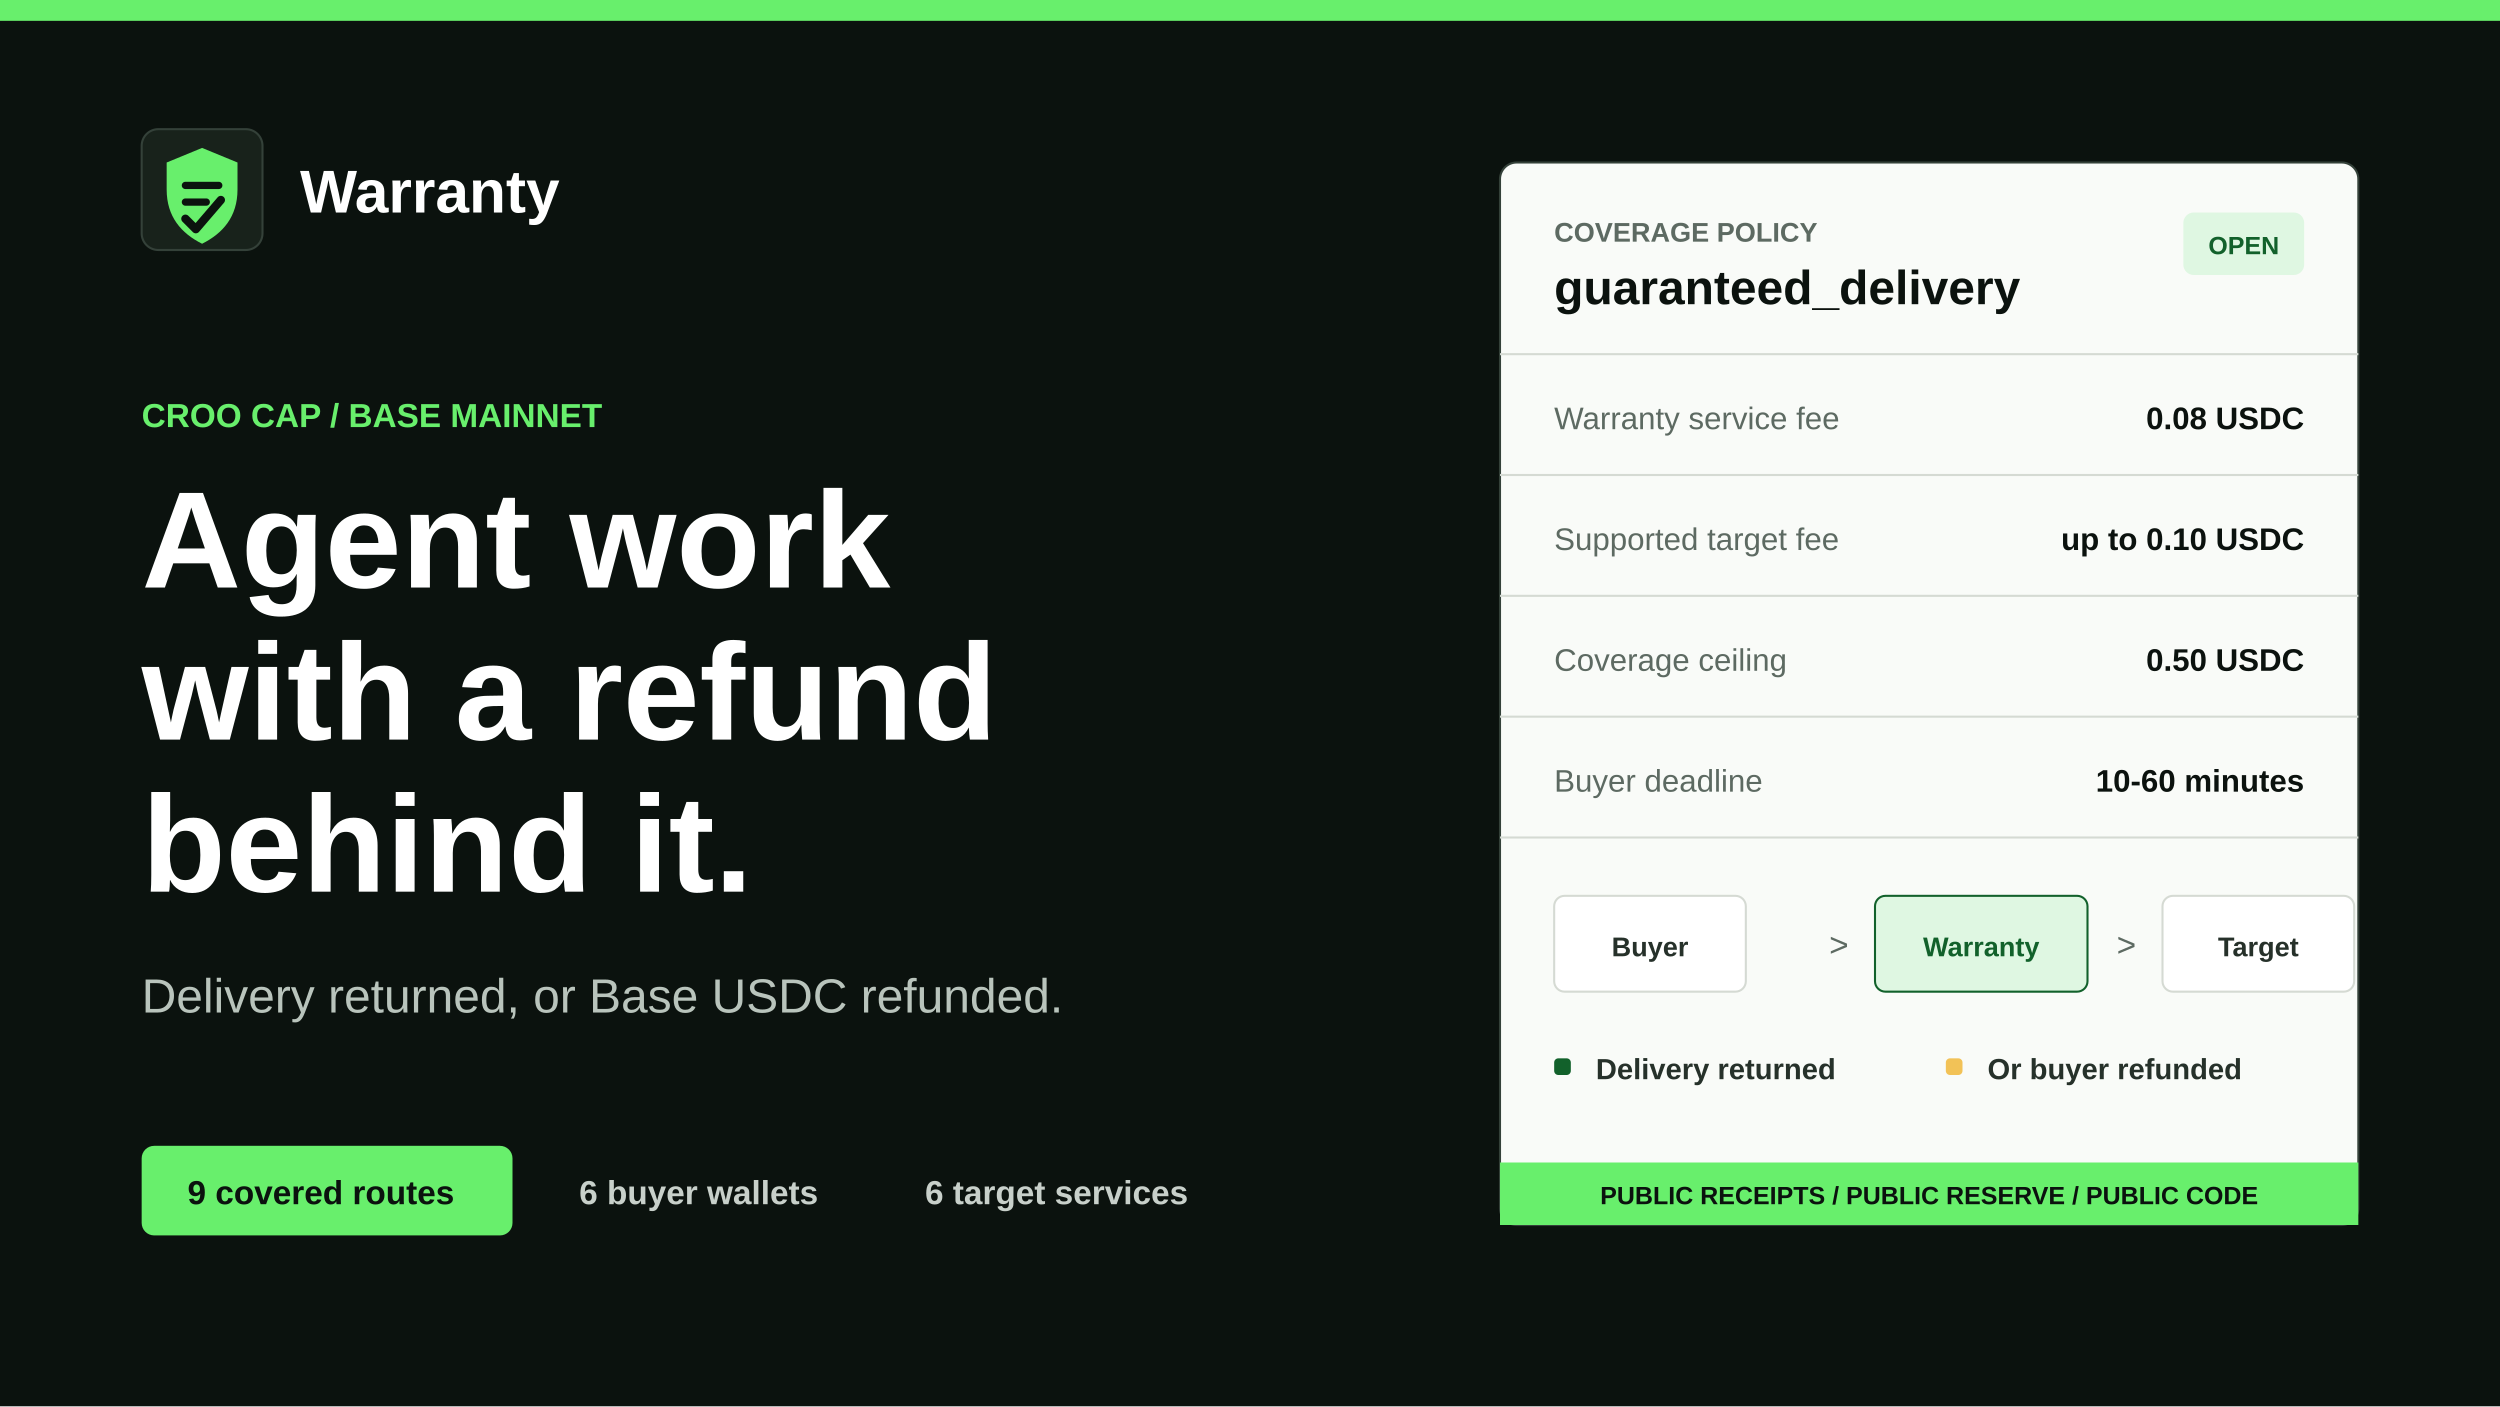
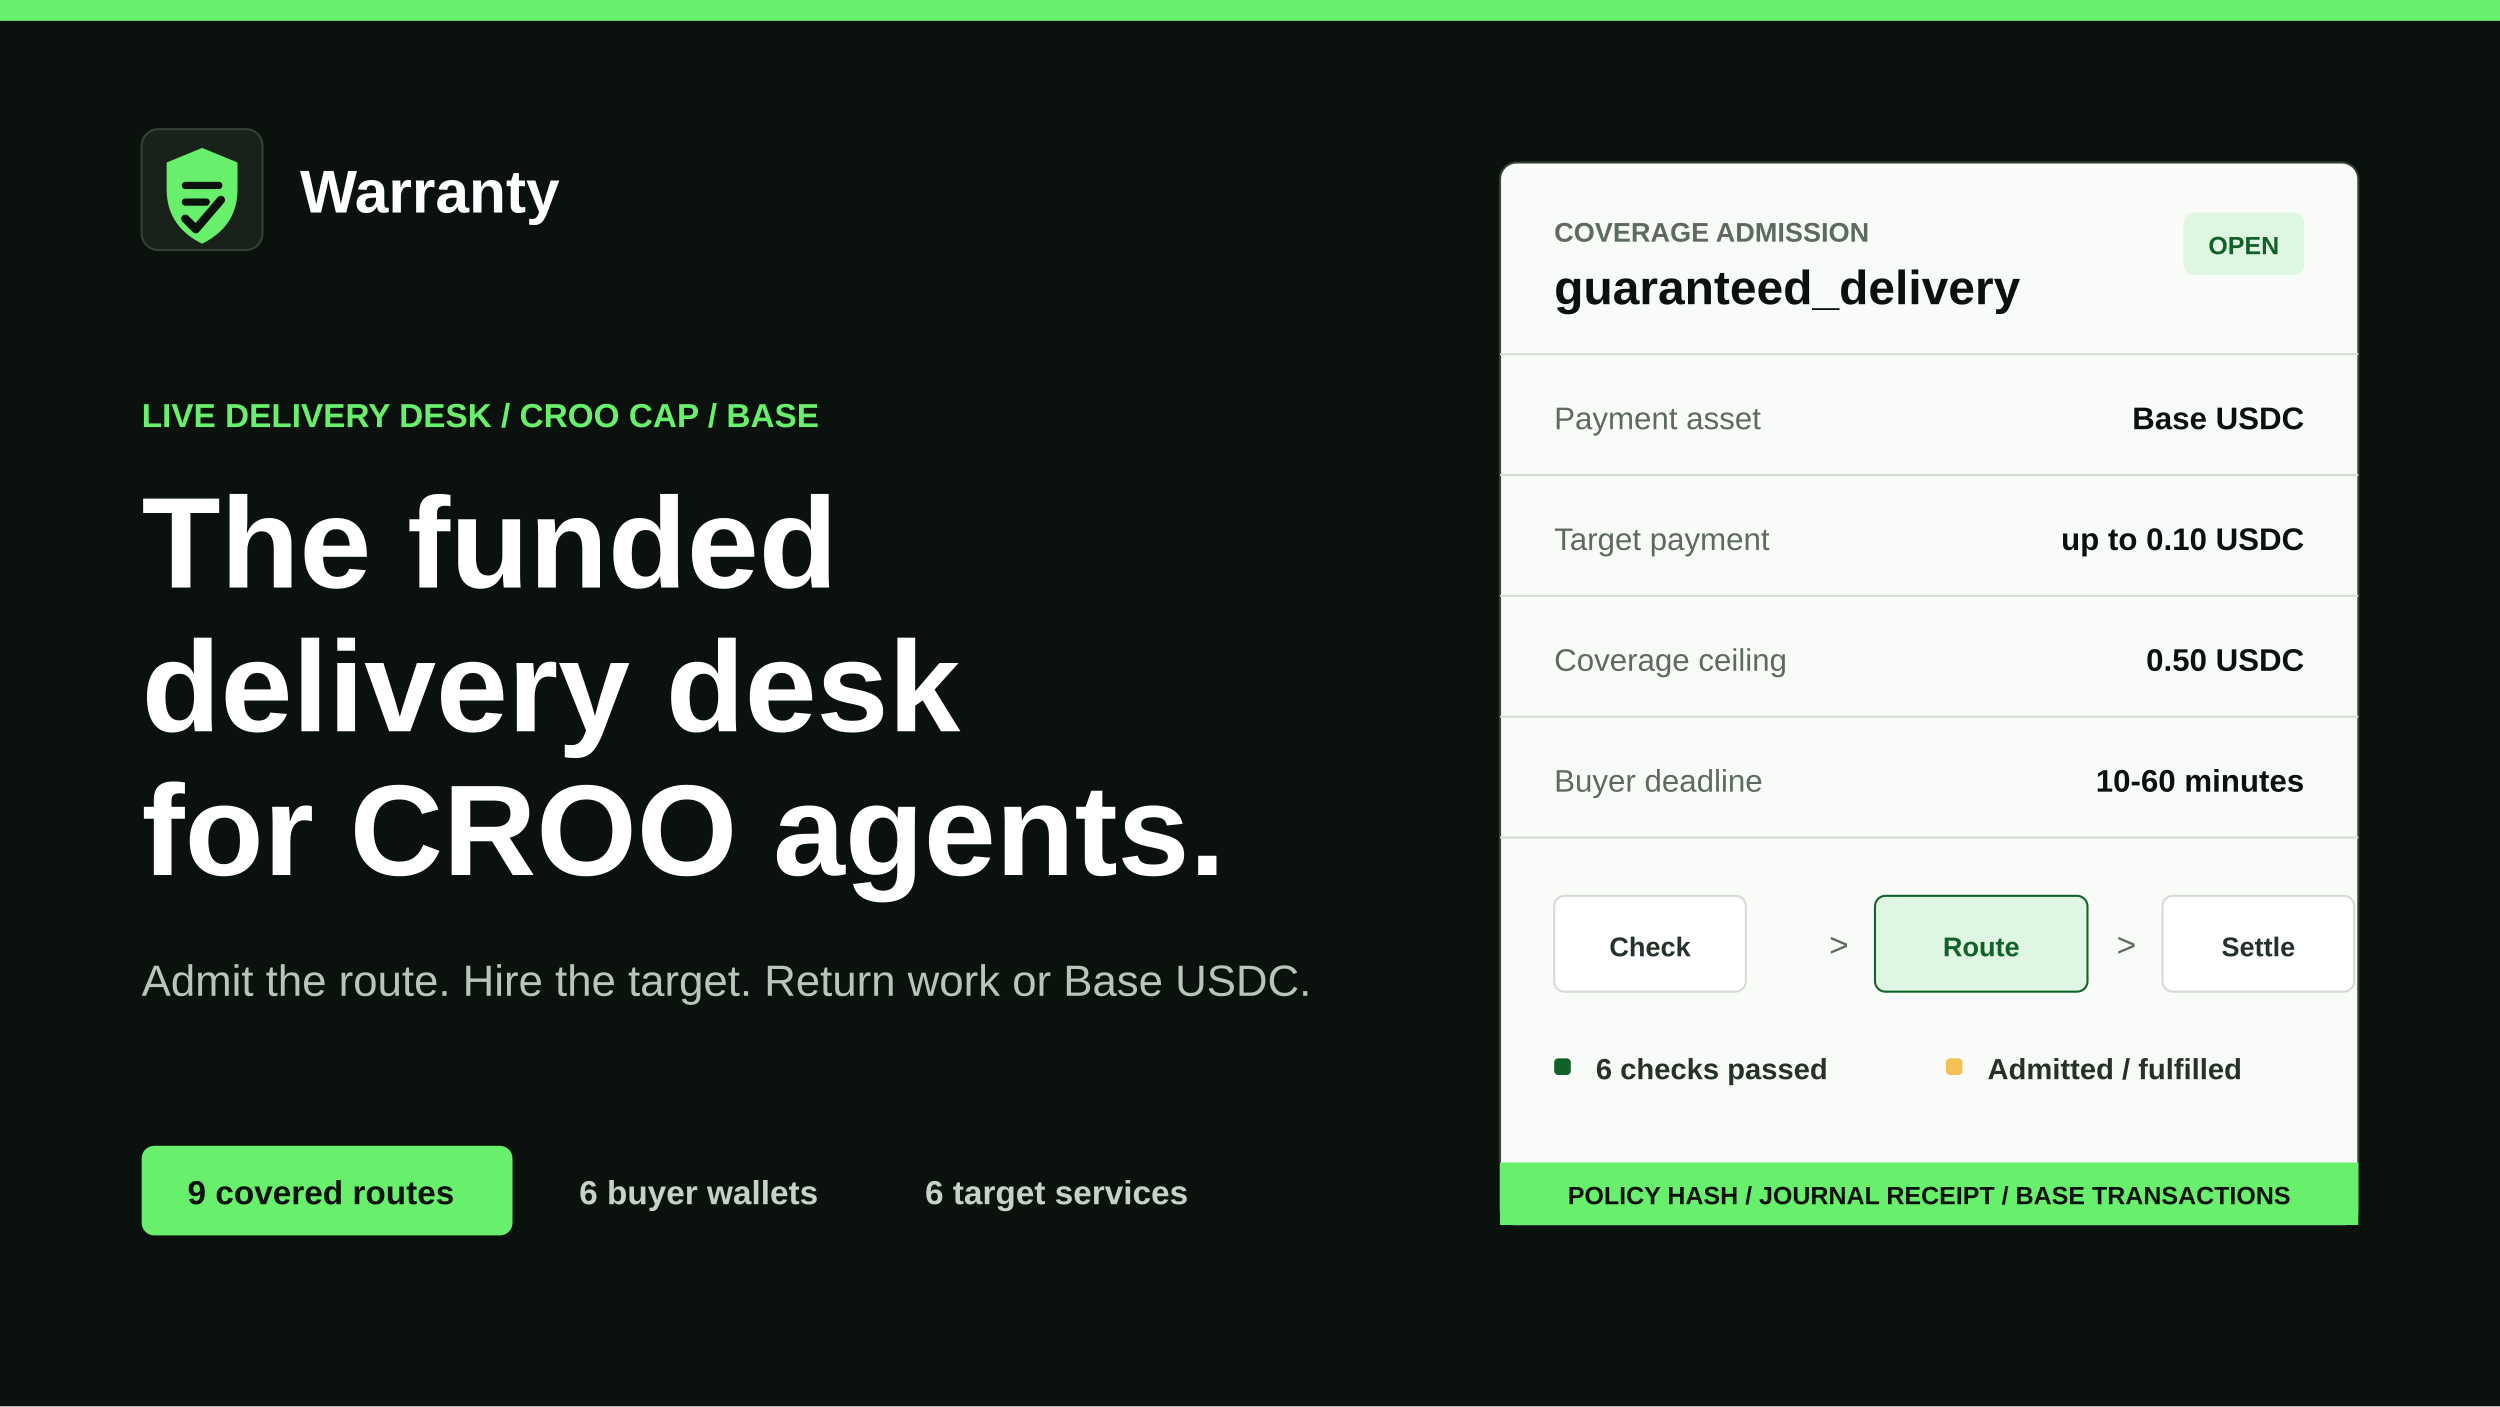
<svg xmlns="http://www.w3.org/2000/svg" width="1200" height="675" viewBox="0 0 1200 675">
  <rect width="1200" height="675" fill="#0b120e" />
  <rect width="1200" height="10" fill="#68ef6c" />
  <g transform="translate(68 62)">
    <rect width="58" height="58" rx="8" fill="#18221b" stroke="#344139" />
    <path d="M29 9 46 16v13c0 13-7 21-17 26-10-5-17-13-17-26V16l17-7Z" fill="#68ef6c" />
    <path d="M21 27h16M21 35h10" stroke="#0b120e" stroke-width="3.5" stroke-linecap="round" />
    <path d="m21 43 5 5 12-14" fill="none" stroke="#0b120e" stroke-width="4" stroke-linecap="round" stroke-linejoin="round" />
    <text x="76" y="40" fill="#ffffff" font-family="Arial, Helvetica, sans-serif" font-size="29" font-weight="700">Warranty</text>
  </g>
-   <text x="68" y="205" fill="#68ef6c" font-family="Arial, Helvetica, sans-serif" font-size="16" font-weight="700">CROO CAP / BASE MAINNET</text>
-   <text x="68" y="282" fill="#ffffff" font-family="Arial, Helvetica, sans-serif" font-size="66" font-weight="800">Agent work</text>
-   <text x="68" y="355" fill="#ffffff" font-family="Arial, Helvetica, sans-serif" font-size="66" font-weight="800">with a refund</text>
-   <text x="68" y="428" fill="#ffffff" font-family="Arial, Helvetica, sans-serif" font-size="66" font-weight="800">behind it.</text>
-   <text x="68" y="486" fill="#b9c4bc" font-family="Arial, Helvetica, sans-serif" font-size="23">Delivery returned, or Base USDC refunded.</text>
+   <text x="68" y="205" fill="#68ef6c" font-family="Arial, Helvetica, sans-serif" font-size="16" font-weight="700">LIVE DELIVERY DESK / CROO CAP / BASE</text>
+   <text x="68" y="282" fill="#ffffff" font-family="Arial, Helvetica, sans-serif" font-size="62" font-weight="800">The funded</text>
+   <text x="68" y="351" fill="#ffffff" font-family="Arial, Helvetica, sans-serif" font-size="62" font-weight="800">delivery desk</text>
+   <text x="68" y="420" fill="#ffffff" font-family="Arial, Helvetica, sans-serif" font-size="62" font-weight="800">for CROO agents.</text>
+   <text x="68" y="478" fill="#b9c4bc" font-family="Arial, Helvetica, sans-serif" font-size="21">Admit the route. Hire the target. Return work or Base USDC.</text>
  <g transform="translate(68 550)">
    <rect width="178" height="43" rx="6" fill="#68ef6c" />
    <text x="22" y="28" fill="#0b120e" font-family="Arial, Helvetica, sans-serif" font-size="16" font-weight="700">9 covered routes</text>
    <text x="210" y="28" fill="#c8d0ca" font-family="Arial, Helvetica, sans-serif" font-size="16" font-weight="700">6 buyer wallets</text>
    <text x="376" y="28" fill="#c8d0ca" font-family="Arial, Helvetica, sans-serif" font-size="16" font-weight="700">6 target services</text>
  </g>
  <g transform="translate(720 78)">
    <rect width="412" height="510" rx="8" fill="#f9fbf8" stroke="#344139" />
-     <text x="26" y="38" fill="#5d6a62" font-family="Arial, Helvetica, sans-serif" font-size="13" font-weight="700">COVERAGE POLICY</text>
+     <text x="26" y="38" fill="#5d6a62" font-family="Arial, Helvetica, sans-serif" font-size="13" font-weight="700">COVERAGE ADMISSION</text>
    <text x="26" y="68" fill="#0b120e" font-family="Arial, Helvetica, sans-serif" font-size="23" font-weight="700">guaranteed_delivery</text>
    <rect x="328" y="24" width="58" height="30" rx="5" fill="#dff7e2" />
    <text x="340" y="44" fill="#12612b" font-family="Arial, Helvetica, sans-serif" font-size="12" font-weight="700">OPEN</text>
    <line x1="0" y1="92" x2="412" y2="92" stroke="#d5dad3" />
-     <text x="26" y="128" fill="#5d6a62" font-family="Arial, Helvetica, sans-serif" font-size="15">Warranty service fee</text>
-     <text x="386" y="128" fill="#0b120e" font-family="Arial, Helvetica, sans-serif" font-size="15" font-weight="700" text-anchor="end">0.08 USDC</text>
+     <text x="26" y="128" fill="#5d6a62" font-family="Arial, Helvetica, sans-serif" font-size="15">Payment asset</text>
+     <text x="386" y="128" fill="#0b120e" font-family="Arial, Helvetica, sans-serif" font-size="15" font-weight="700" text-anchor="end">Base USDC</text>
    <line x1="0" y1="150" x2="412" y2="150" stroke="#d5dad3" />
-     <text x="26" y="186" fill="#5d6a62" font-family="Arial, Helvetica, sans-serif" font-size="15">Supported target fee</text>
+     <text x="26" y="186" fill="#5d6a62" font-family="Arial, Helvetica, sans-serif" font-size="15">Target payment</text>
    <text x="386" y="186" fill="#0b120e" font-family="Arial, Helvetica, sans-serif" font-size="15" font-weight="700" text-anchor="end">up to 0.10 USDC</text>
    <line x1="0" y1="208" x2="412" y2="208" stroke="#d5dad3" />
    <text x="26" y="244" fill="#5d6a62" font-family="Arial, Helvetica, sans-serif" font-size="15">Coverage ceiling</text>
    <text x="386" y="244" fill="#0b120e" font-family="Arial, Helvetica, sans-serif" font-size="15" font-weight="700" text-anchor="end">0.50 USDC</text>
    <line x1="0" y1="266" x2="412" y2="266" stroke="#d5dad3" />
    <text x="26" y="302" fill="#5d6a62" font-family="Arial, Helvetica, sans-serif" font-size="15">Buyer deadline</text>
    <text x="386" y="302" fill="#0b120e" font-family="Arial, Helvetica, sans-serif" font-size="15" font-weight="700" text-anchor="end">10-60 minutes</text>
    <line x1="0" y1="324" x2="412" y2="324" stroke="#d5dad3" />
    <g transform="translate(26 352)">
      <rect width="92" height="46" rx="5" fill="#ffffff" stroke="#d5dad3" />
-       <text x="46" y="29" fill="#26312a" font-family="Arial, Helvetica, sans-serif" font-size="13" font-weight="700" text-anchor="middle">Buyer</text>
+       <text x="46" y="29" fill="#26312a" font-family="Arial, Helvetica, sans-serif" font-size="13" font-weight="700" text-anchor="middle">Check</text>
      <text x="132" y="29" fill="#5d6a62" font-family="Arial, Helvetica, sans-serif" font-size="16">&gt;</text>
      <rect x="154" width="102" height="46" rx="5" fill="#dff7e2" stroke="#12612b" />
-       <text x="205" y="29" fill="#12612b" font-family="Arial, Helvetica, sans-serif" font-size="13" font-weight="700" text-anchor="middle">Warranty</text>
+       <text x="205" y="29" fill="#12612b" font-family="Arial, Helvetica, sans-serif" font-size="13" font-weight="700" text-anchor="middle">Route</text>
      <text x="270" y="29" fill="#5d6a62" font-family="Arial, Helvetica, sans-serif" font-size="16">&gt;</text>
      <rect x="292" width="92" height="46" rx="5" fill="#ffffff" stroke="#d5dad3" />
-       <text x="338" y="29" fill="#26312a" font-family="Arial, Helvetica, sans-serif" font-size="13" font-weight="700" text-anchor="middle">Target</text>
+       <text x="338" y="29" fill="#26312a" font-family="Arial, Helvetica, sans-serif" font-size="13" font-weight="700" text-anchor="middle">Settle</text>
    </g>
    <rect x="26" y="430" width="8" height="8" rx="2" fill="#12612b" />
-     <text x="46" y="440" fill="#26312a" font-family="Arial, Helvetica, sans-serif" font-size="14" font-weight="700">Delivery returned</text>
+     <text x="46" y="440" fill="#26312a" font-family="Arial, Helvetica, sans-serif" font-size="14" font-weight="700">6 checks passed</text>
    <rect x="214" y="430" width="8" height="8" rx="2" fill="#f2c257" />
-     <text x="234" y="440" fill="#26312a" font-family="Arial, Helvetica, sans-serif" font-size="14" font-weight="700">Or buyer refunded</text>
+     <text x="234" y="440" fill="#26312a" font-family="Arial, Helvetica, sans-serif" font-size="14" font-weight="700">Admitted / fulfilled</text>
    <rect x="0" y="480" width="412" height="30" fill="#68ef6c" />
-     <text x="206" y="500" fill="#0b120e" font-family="Arial, Helvetica, sans-serif" font-size="12" font-weight="700" text-anchor="middle">PUBLIC RECEIPTS / PUBLIC RESERVE / PUBLIC CODE</text>
+     <text x="206" y="500" fill="#0b120e" font-family="Arial, Helvetica, sans-serif" font-size="12" font-weight="700" text-anchor="middle">POLICY HASH / JOURNAL RECEIPT / BASE TRANSACTIONS</text>
  </g>
</svg>
